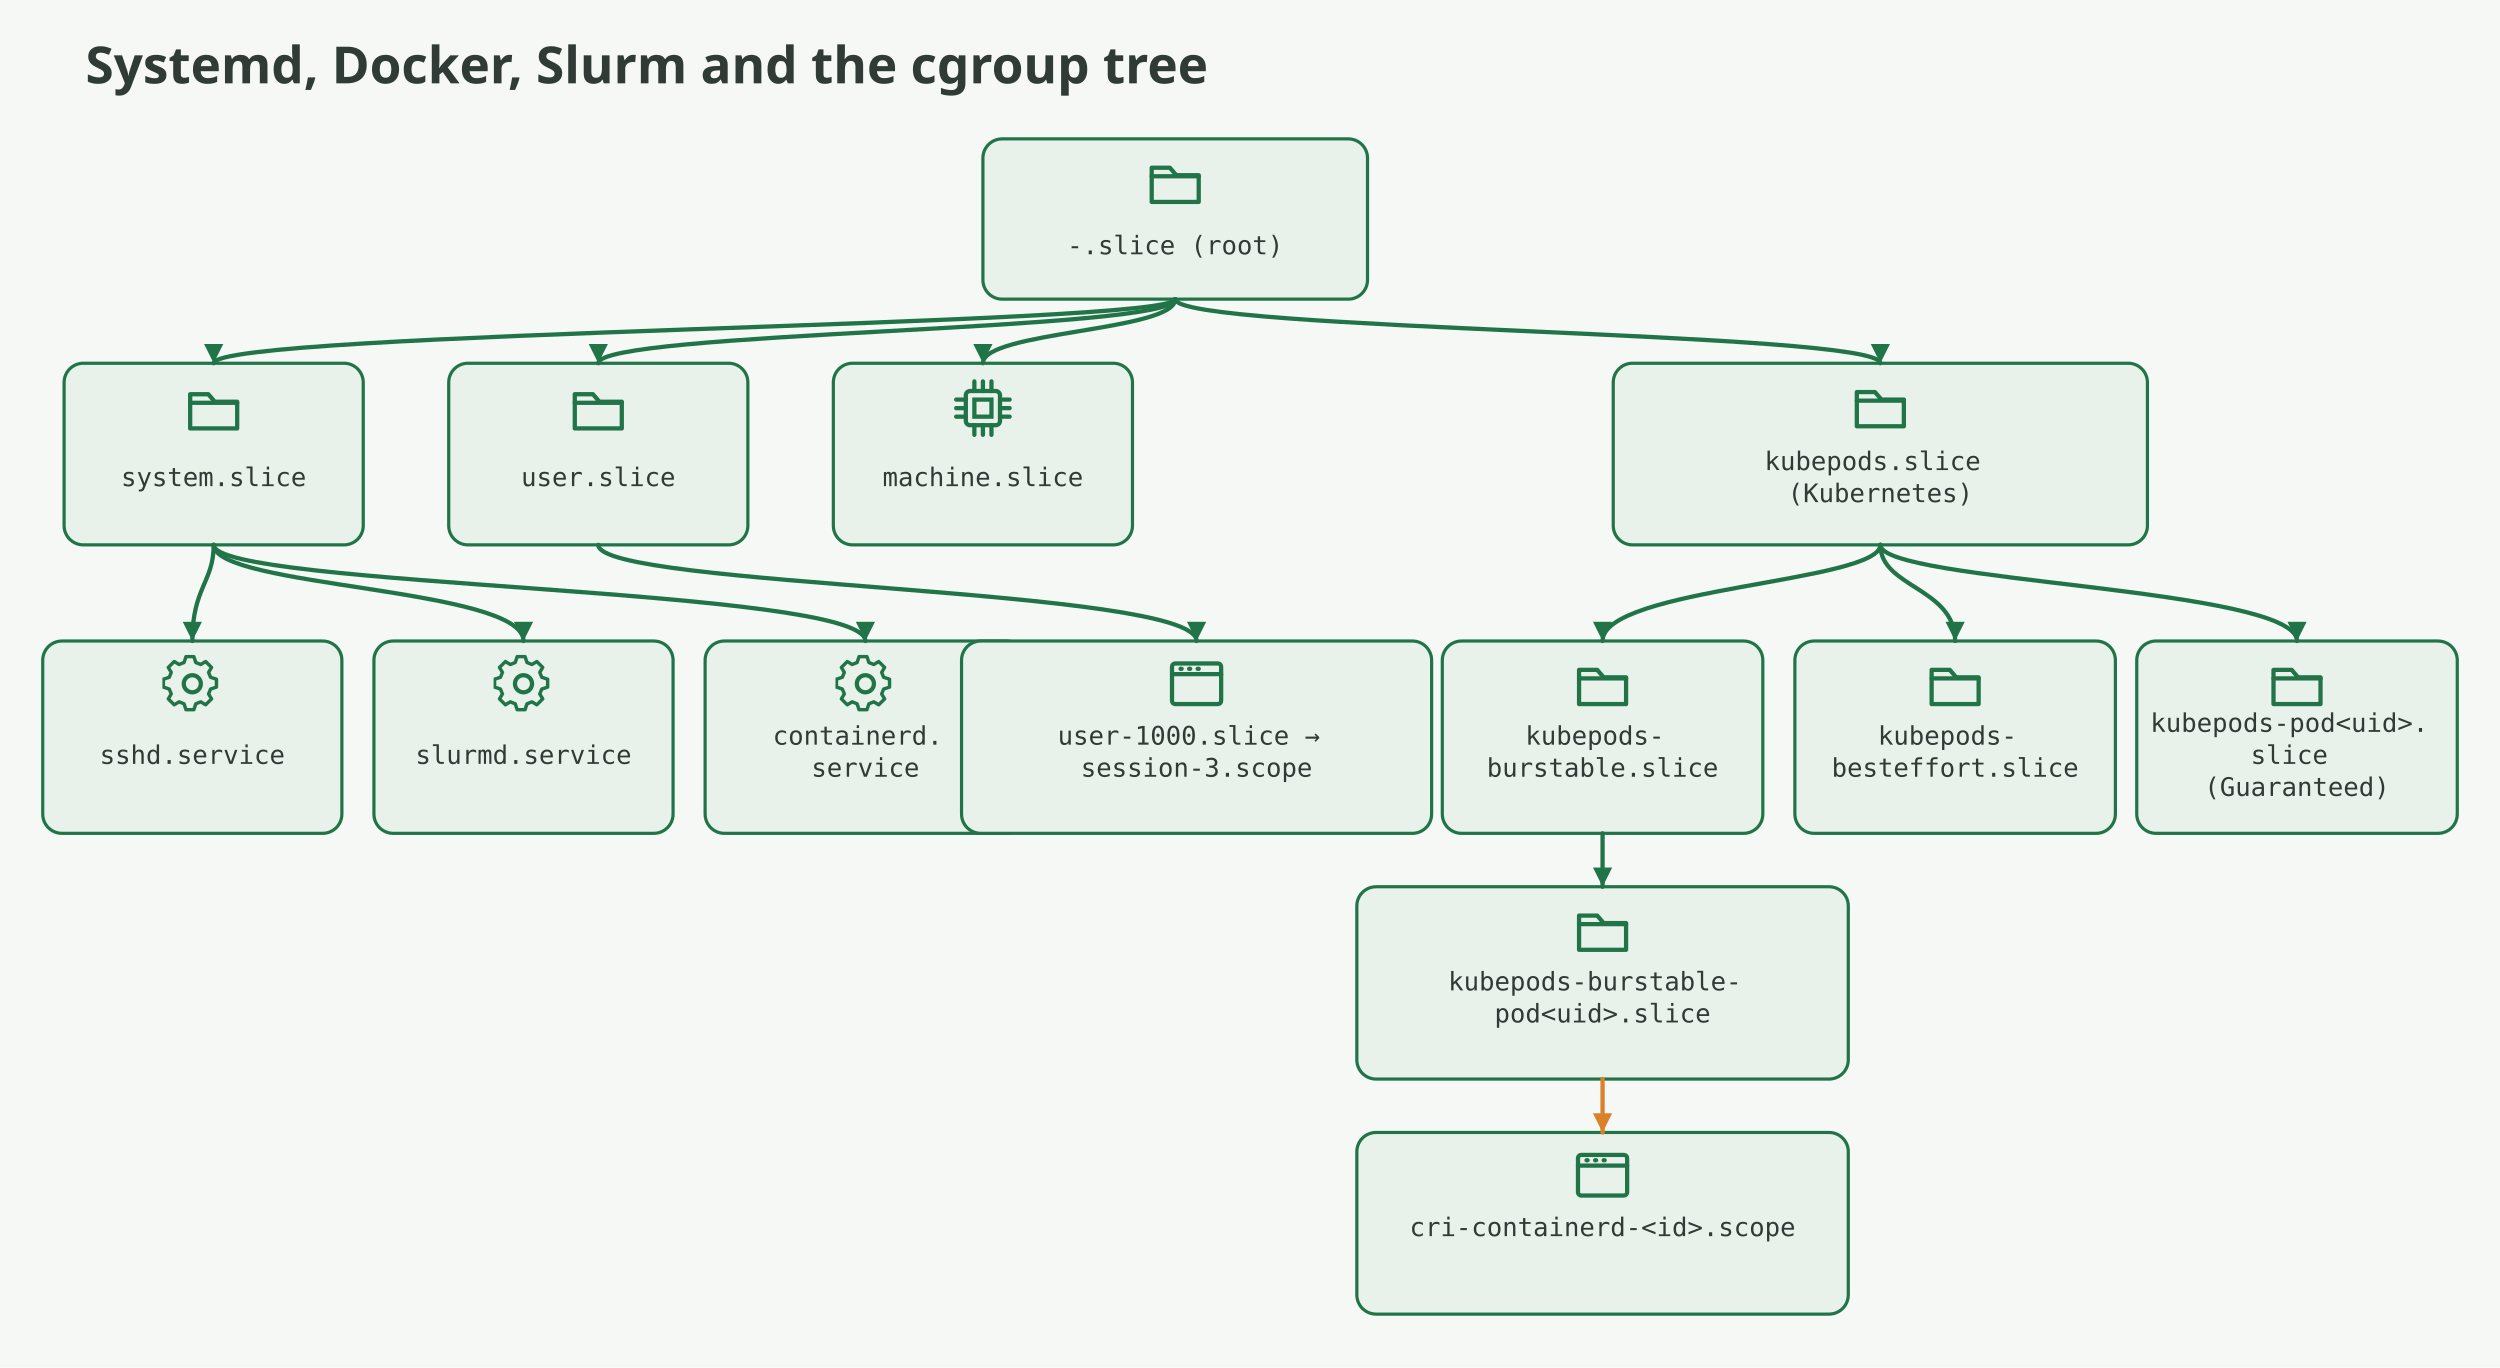
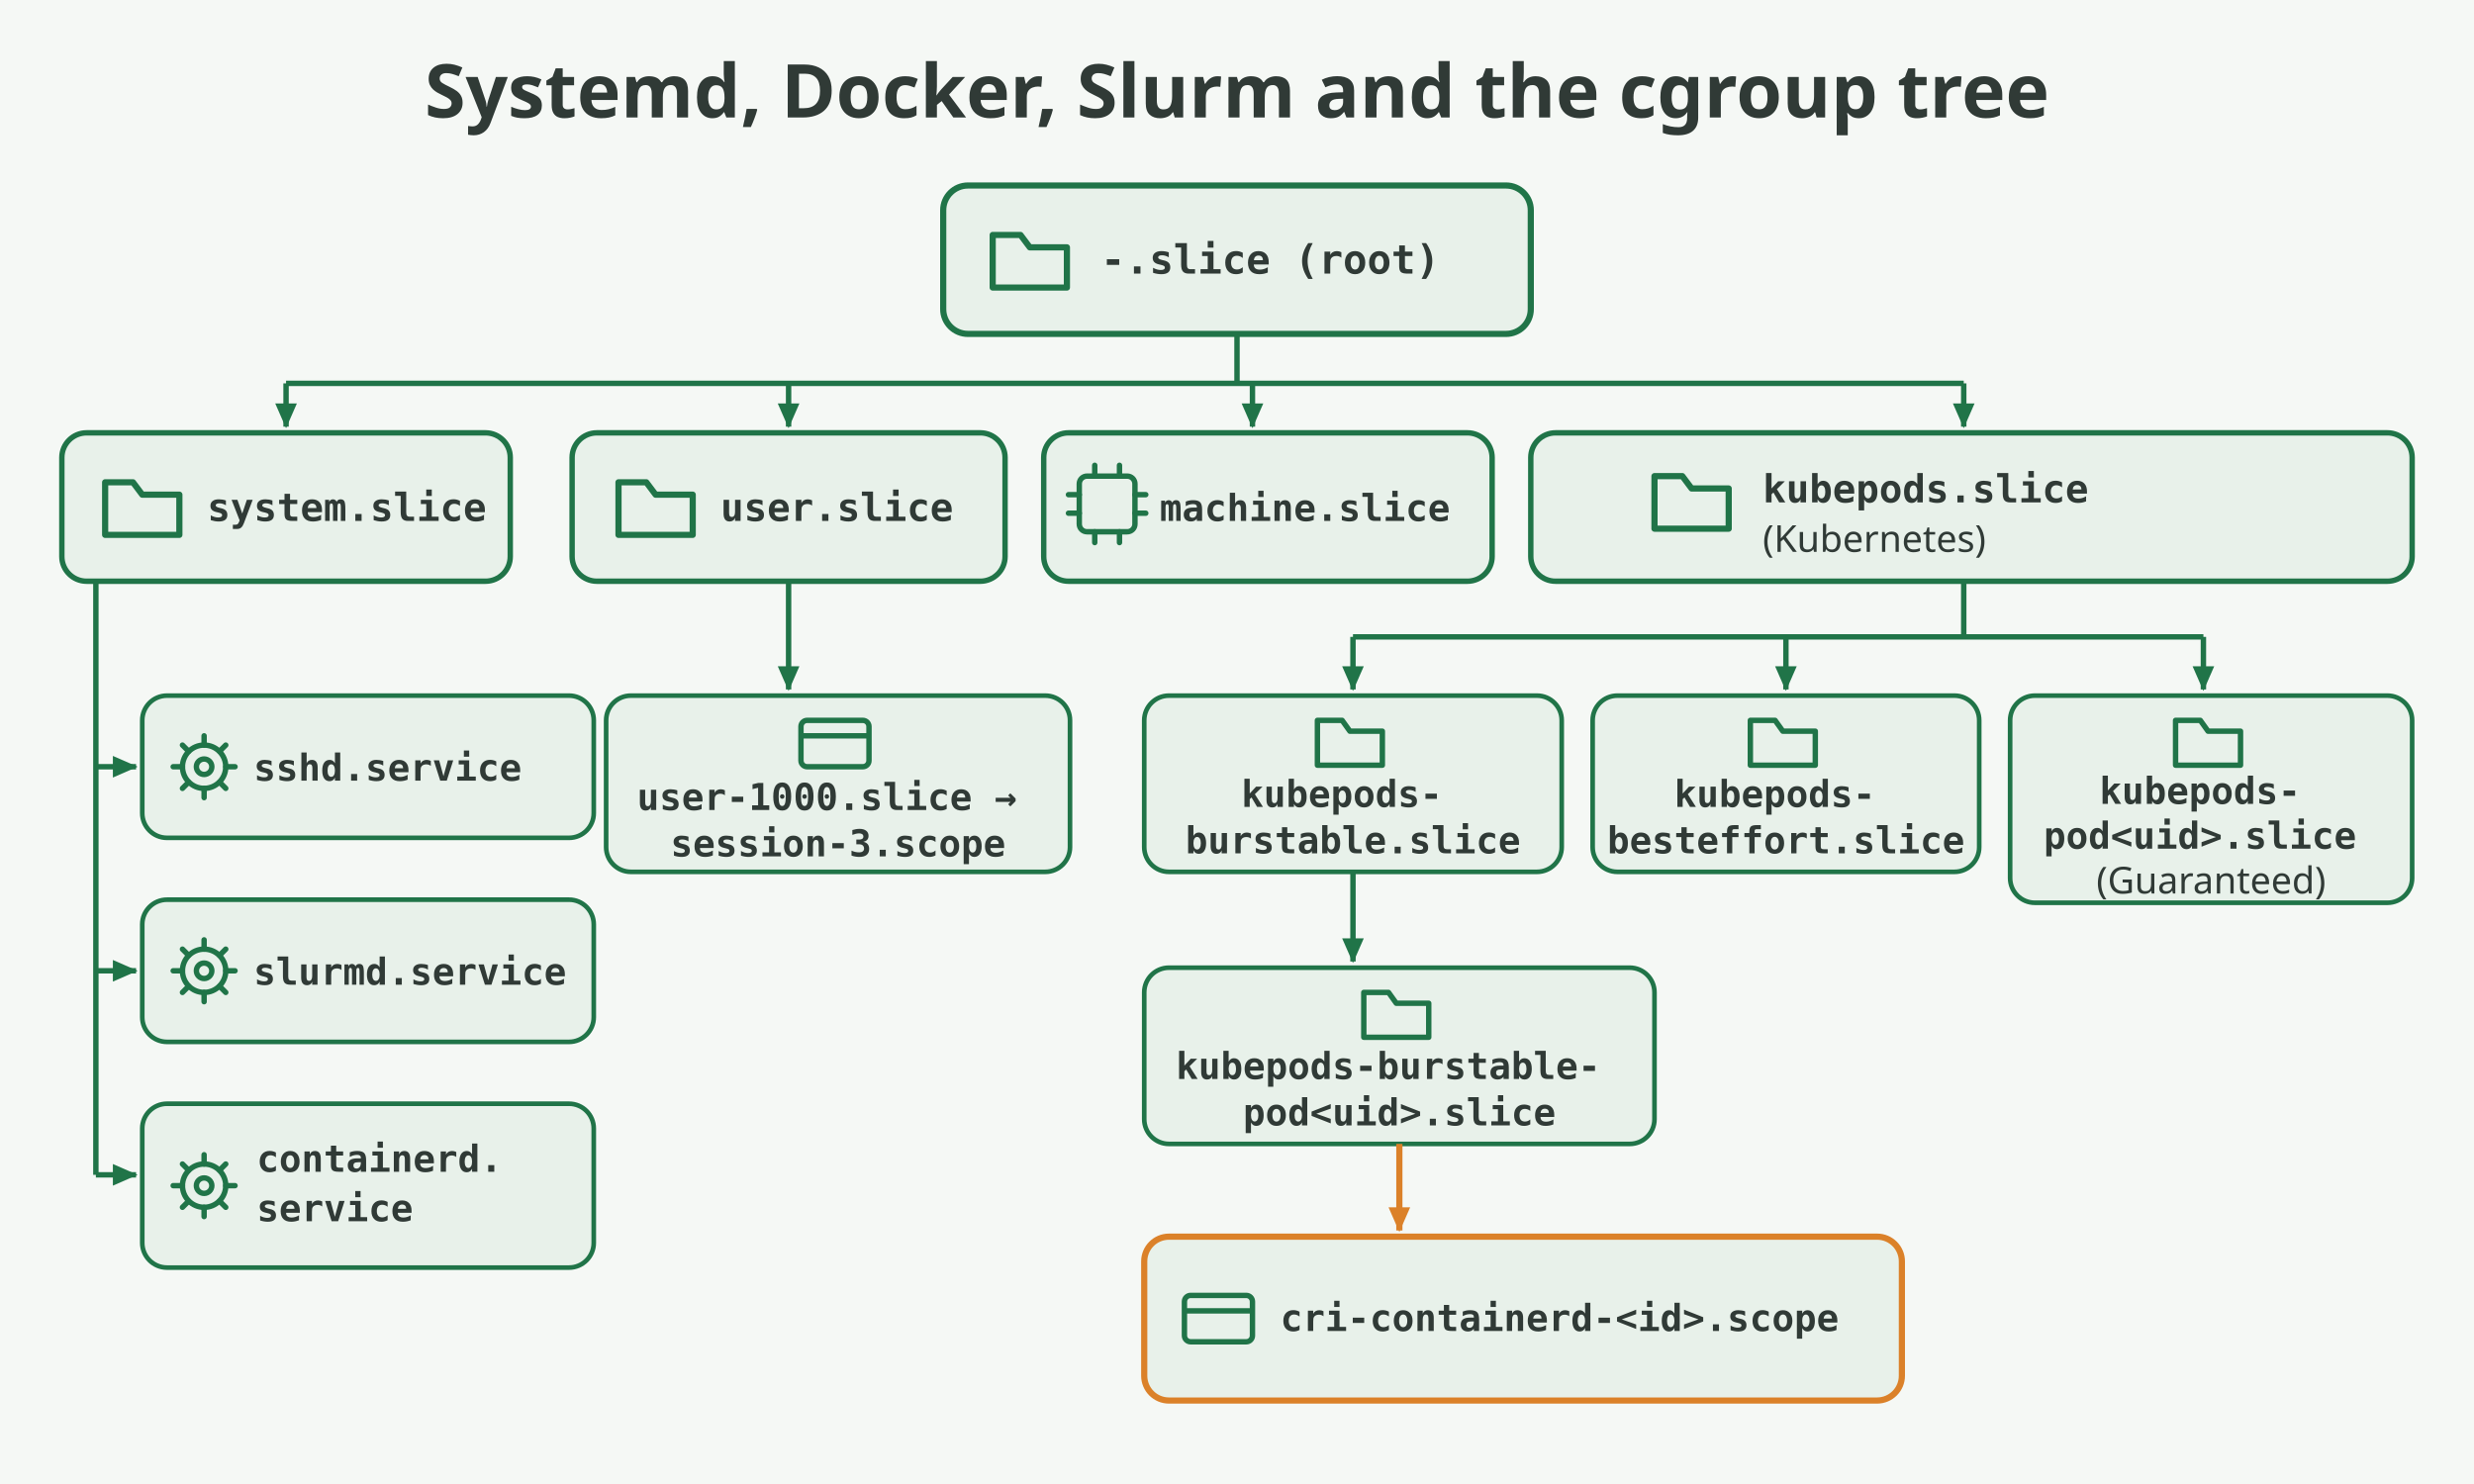
- <svg xmlns="http://www.w3.org/2000/svg" width="2340" height="1280" viewBox="0 0 2340 1280">
+ <svg xmlns="http://www.w3.org/2000/svg" width="1600" height="960" viewBox="0 0 1600 960">
  <defs>
-     <marker id="arrow-green" markerWidth="18" markerHeight="18" viewBox="0 0 18 18" refX="18" refY="9" orient="auto" markerUnits="userSpaceOnUse">
-       <path d="M0 0 L18 9 L0 18 Z" fill="#207448" />
+     <marker id="arrow" markerWidth="16" markerHeight="16" refX="15" refY="8" orient="auto" markerUnits="userSpaceOnUse">
+       <path d="M0,1 L16,8 L0,15 Z" fill="#207448" />
    </marker>
-     <marker id="arrow-orange" markerWidth="18" markerHeight="18" viewBox="0 0 18 18" refX="18" refY="9" orient="auto" markerUnits="userSpaceOnUse">
-       <path d="M0 0 L18 9 L0 18 Z" fill="#db8129" />
+     <marker id="orange-arrow" markerWidth="16" markerHeight="16" refX="15" refY="8" orient="auto" markerUnits="userSpaceOnUse">
+       <path d="M0,1 L16,8 L0,15 Z" fill="#db8129" />
    </marker>
-     <symbol id="folder" viewBox="0 0 56 56">
-       <path d="M6 15h17l6 7h21v25H6z" fill="none" stroke="#207448" stroke-width="4" stroke-linejoin="round" />
-       <path d="M6 23h44" fill="none" stroke="#207448" stroke-width="4" stroke-linecap="round" />
-     </symbol>
-     <symbol id="gear" viewBox="0 0 56 56">
-       <path d="M24 5h8l2 6 5 2 5-3 6 6-3 5 2 5 6 2v8l-6 2-2 5 3 5-6 6-5-3-5 2-2 6h-8l-2-6-5-2-5 3-6-6 3-5-2-5-6-2v-8l6-2 2-5-3-5 6-6 5 3 5-2z" transform="translate(0 -2) scale(.92)" fill="none" stroke="#207448" stroke-width="3.5" stroke-linejoin="round" />
-       <circle cx="28" cy="28" r="8" fill="none" stroke="#207448" stroke-width="4" />
-     </symbol>
-     <symbol id="chip" viewBox="0 0 56 56">
-       <rect x="12" y="12" width="32" height="32" rx="4" fill="none" stroke="#207448" stroke-width="4" />
-       <path d="M20 3v9m8-9v9m8-9v9M20 44v9m8-9v9m8-9v9M3 20h9m-9 8h9m-9 8h9m32-16h9m-9 8h9m-9 8h9M20 20h16v16H20z" fill="none" stroke="#207448" stroke-width="4" stroke-linecap="round" />
-     </symbol>
-     <symbol id="window" viewBox="0 0 56 56">
-       <rect x="5" y="9" width="46" height="38" rx="3" fill="none" stroke="#207448" stroke-width="4" />
-       <path d="M5 19h46M13 14h1m7 0h1m7 0h1" fill="none" stroke="#207448" stroke-width="4" stroke-linecap="round" />
-     </symbol>
  </defs>
-   <rect width="2340" height="1280" fill="#f5f8f5" />
-   <text x="80" y="78" fill="#303a36" font-family="sans-serif" font-size="48" font-weight="700">Systemd, Docker, Slurm and the cgroup tree</text>
-   <g fill="#e8f1ea" stroke="#207448" stroke-width="3">
-     <rect x="920" y="130" width="360" height="150" rx="18" />
-     <rect x="60" y="340" width="280" height="170" rx="18" />
-     <rect x="420" y="340" width="280" height="170" rx="18" />
-     <rect x="780" y="340" width="280" height="170" rx="18" />
-     <rect x="1510" y="340" width="500" height="170" rx="18" />
-     <rect x="40" y="600" width="280" height="180" rx="18" />
-     <rect x="350" y="600" width="280" height="180" rx="18" />
-     <rect x="660" y="600" width="300" height="180" rx="18" />
-     <rect x="900" y="600" width="440" height="180" rx="18" />
-     <rect x="1350" y="600" width="300" height="180" rx="18" />
-     <rect x="1680" y="600" width="300" height="180" rx="18" />
-     <rect x="2000" y="600" width="300" height="180" rx="18" />
-     <rect x="1270" y="830" width="460" height="180" rx="18" />
-     <rect x="1270" y="1060" width="460" height="170" rx="18" />
+   <rect width="1600" height="960" fill="#f5f8f5" />
+   <text x="800" y="76" text-anchor="middle" fill="#303a36" font-family="sans-serif" font-size="48" font-weight="700">Systemd, Docker, Slurm and the cgroup tree</text>
+   <rect x="610" y="120" width="380" height="96" rx="16" fill="#e8f1ea" stroke="#207448" stroke-width="4" />
+   <g fill="none" stroke="#207448" stroke-width="4" stroke-linecap="round" stroke-linejoin="round">
+     <path d="M642 152h18l6 8h24v26h-48z" />
  </g>
-   <g fill="none" stroke="#207448" stroke-width="4" stroke-linecap="round" stroke-linejoin="round" marker-end="url(#arrow-green)">
-     <path d="M1100 280 C1100 305 200 310 200 340" />
-     <path d="M1100 280 C1100 310 560 310 560 340" />
-     <path d="M1100 280 C1100 310 920 310 920 340" />
-     <path d="M1100 280 C1100 310 1760 310 1760 340" />
-     <path d="M200 510 C200 545 180 550 180 600" />
-     <path d="M200 510 C200 550 490 550 490 600" />
-     <path d="M200 510 C200 550 810 550 810 600" />
-     <path d="M560 510 C560 550 1120 550 1120 600" />
-     <path d="M1760 510 C1760 545 1500 550 1500 600" />
-     <path d="M1760 510 C1760 550 1830 550 1830 600" />
-     <path d="M1760 510 C1760 545 2150 550 2150 600" />
-     <path d="M1500 780 L1500 830" />
+   <text x="712" y="177" fill="#303a36" font-family="monospace" font-size="26" font-weight="700">-.slice (root)</text>
+   <path d="M800 216 V248" fill="none" stroke="#207448" stroke-width="3.5" />
+   <path d="M185 248 H1270" fill="none" stroke="#207448" stroke-width="3.5" />
+   <path d="M185 248 V276" fill="none" stroke="#207448" stroke-width="3.5" marker-end="url(#arrow)" />
+   <path d="M510 248 V276" fill="none" stroke="#207448" stroke-width="3.5" marker-end="url(#arrow)" />
+   <path d="M810 248 V276" fill="none" stroke="#207448" stroke-width="3.5" marker-end="url(#arrow)" />
+   <path d="M1270 248 V276" fill="none" stroke="#207448" stroke-width="3.5" marker-end="url(#arrow)" />
+   <rect x="40" y="280" width="290" height="96" rx="16" fill="#e8f1ea" stroke="#207448" stroke-width="3.5" />
+   <path d="M68 312h18l6 8h24v26h-48z" fill="none" stroke="#207448" stroke-width="4" stroke-linejoin="round" />
+   <text x="134" y="337" fill="#303a36" font-family="monospace" font-size="25" font-weight="700">system.slice</text>
+   <rect x="370" y="280" width="280" height="96" rx="16" fill="#e8f1ea" stroke="#207448" stroke-width="3.5" />
+   <path d="M400 312h18l6 8h24v26h-48z" fill="none" stroke="#207448" stroke-width="4" stroke-linejoin="round" />
+   <text x="466" y="337" fill="#303a36" font-family="monospace" font-size="25" font-weight="700">user.slice</text>
+   <rect x="675" y="280" width="290" height="96" rx="16" fill="#e8f1ea" stroke="#207448" stroke-width="3.5" />
+   <g fill="none" stroke="#207448" stroke-width="3.5" stroke-linecap="round">
+     <rect x="698" y="308" width="36" height="36" rx="5" />
+     <path d="M708 308v-7 M724 308v-7 M708 344v7 M724 344v7 M698 320h-7 M698 332h-7 M734 320h7 M734 332h7" />
  </g>
-   <path d="M1500 1010 L1500 1060" fill="none" stroke="#db8129" stroke-width="4" stroke-linecap="round" marker-end="url(#arrow-orange)" />
-   <g>
-     <use href="#folder" x="1072" y="142" width="56" height="56" />
-     <text x="1100" y="238" text-anchor="middle" fill="#303a36" font-family="monospace" font-size="24">-.slice (root)</text>
+   <text x="750" y="337" fill="#303a36" font-family="monospace" font-size="24" font-weight="700">machine.slice</text>
+   <rect x="990" y="280" width="570" height="96" rx="16" fill="#e8f1ea" stroke="#207448" stroke-width="3.5" />
+   <path d="M1070 308h18l6 8h24v26h-48z" fill="none" stroke="#207448" stroke-width="4" stroke-linejoin="round" />
+   <text x="1140" y="325" fill="#303a36" font-family="monospace" font-size="25" font-weight="700">kubepods.slice</text>
+   <text x="1140" y="357" fill="#303a36" font-family="sans-serif" font-size="24">(Kubernetes)</text>
+   <path d="M62 376 V760" fill="none" stroke="#207448" stroke-width="3.5" />
+   <path d="M62 496 H88" fill="none" stroke="#207448" stroke-width="3.5" marker-end="url(#arrow)" />
+   <path d="M62 628 H88" fill="none" stroke="#207448" stroke-width="3.5" marker-end="url(#arrow)" />
+   <path d="M62 760 H88" fill="none" stroke="#207448" stroke-width="3.5" marker-end="url(#arrow)" />
+   <rect x="92" y="450" width="292" height="92" rx="16" fill="#e8f1ea" stroke="#207448" stroke-width="3" />
+   <g fill="none" stroke="#207448" stroke-width="3.5" stroke-linecap="round">
+     <circle cx="132" cy="496" r="14" />
+     <circle cx="132" cy="496" r="5" />
+     <path d="M132 476v6 M132 510v6 M112 496h6 M146 496h6 M118 482l4 4 M142 506l4 4 M118 510l4-4 M142 486l4-4" />
  </g>
-   <g>
-     <use href="#folder" x="172" y="354" width="56" height="56" />
-     <text x="200" y="455" text-anchor="middle" fill="#303a36" font-family="monospace" font-size="24">system.slice</text>
+   <text x="164" y="505" fill="#303a36" font-family="monospace" font-size="24" font-weight="700">sshd.service</text>
+   <rect x="92" y="582" width="292" height="92" rx="16" fill="#e8f1ea" stroke="#207448" stroke-width="3" />
+   <g fill="none" stroke="#207448" stroke-width="3.5" stroke-linecap="round">
+     <circle cx="132" cy="628" r="14" />
+     <circle cx="132" cy="628" r="5" />
+     <path d="M132 608v6 M132 642v6 M112 628h6 M146 628h6 M118 614l4 4 M142 638l4 4 M118 642l4-4 M142 618l4-4" />
  </g>
-   <g>
-     <use href="#folder" x="532" y="354" width="56" height="56" />
-     <text x="560" y="455" text-anchor="middle" fill="#303a36" font-family="monospace" font-size="24">user.slice</text>
+   <text x="164" y="637" fill="#303a36" font-family="monospace" font-size="24" font-weight="700">slurmd.service</text>
+   <rect x="92" y="714" width="292" height="106" rx="16" fill="#e8f1ea" stroke="#207448" stroke-width="3" />
+   <g fill="none" stroke="#207448" stroke-width="3.5" stroke-linecap="round">
+     <circle cx="132" cy="767" r="14" />
+     <circle cx="132" cy="767" r="5" />
+     <path d="M132 747v6 M132 781v6 M112 767h6 M146 767h6 M118 753l4 4 M142 777l4 4 M118 781l4-4 M142 757l4-4" />
  </g>
-   <g>
-     <use href="#chip" x="892" y="354" width="56" height="56" />
-     <text x="920" y="455" text-anchor="middle" fill="#303a36" font-family="monospace" font-size="24">machine.slice</text>
+   <text x="166" y="758" fill="#303a36" font-family="monospace" font-size="24" font-weight="700">
+     <tspan x="166" dy="0">containerd.</tspan>
+     <tspan x="166" dy="32">service</tspan>
+   </text>
+   <path d="M510 376 V446" fill="none" stroke="#207448" stroke-width="3.5" marker-end="url(#arrow)" />
+   <rect x="392" y="450" width="300" height="114" rx="16" fill="#e8f1ea" stroke="#207448" stroke-width="3" />
+   <g fill="none" stroke="#207448" stroke-width="3.5">
+     <rect x="518" y="466" width="44" height="30" rx="4" />
+     <path d="M518 476h44" />
  </g>
-   <g>
-     <use href="#folder" x="1732" y="352" width="56" height="56" />
-     <text x="1760" y="440" text-anchor="middle" fill="#303a36" font-family="monospace" font-size="24">
-       <tspan x="1760">kubepods.slice</tspan>
-       <tspan x="1760" dy="30">(Kubernetes)</tspan>
-     </text>
+   <text x="542" y="524" text-anchor="middle" fill="#303a36" font-family="monospace" font-size="24" font-weight="700">
+     <tspan x="542" dy="0">user-1000.slice →</tspan>
+     <tspan x="542" dy="30">session-3.scope</tspan>
+   </text>
+   <path d="M1270 376 V412" fill="none" stroke="#207448" stroke-width="3.5" />
+   <path d="M875 412 H1425" fill="none" stroke="#207448" stroke-width="3.5" />
+   <path d="M875 412 V446" fill="none" stroke="#207448" stroke-width="3.5" marker-end="url(#arrow)" />
+   <path d="M1155 412 V446" fill="none" stroke="#207448" stroke-width="3.5" marker-end="url(#arrow)" />
+   <path d="M1425 412 V446" fill="none" stroke="#207448" stroke-width="3.5" marker-end="url(#arrow)" />
+   <rect x="740" y="450" width="270" height="114" rx="16" fill="#e8f1ea" stroke="#207448" stroke-width="3" />
+   <path d="M852 466h16l5 7h21v22h-42z" fill="none" stroke="#207448" stroke-width="3.5" stroke-linejoin="round" />
+   <text x="875" y="522" text-anchor="middle" fill="#303a36" font-family="monospace" font-size="24" font-weight="700">
+     <tspan x="875" dy="0">kubepods-</tspan>
+     <tspan x="875" dy="30">burstable.slice</tspan>
+   </text>
+   <rect x="1030" y="450" width="250" height="114" rx="16" fill="#e8f1ea" stroke="#207448" stroke-width="3" />
+   <path d="M1132 466h16l5 7h21v22h-42z" fill="none" stroke="#207448" stroke-width="3.5" stroke-linejoin="round" />
+   <text x="1155" y="522" text-anchor="middle" fill="#303a36" font-family="monospace" font-size="24" font-weight="700">
+     <tspan x="1155" dy="0">kubepods-</tspan>
+     <tspan x="1155" dy="30">besteffort.slice</tspan>
+   </text>
+   <rect x="1300" y="450" width="260" height="134" rx="16" fill="#e8f1ea" stroke="#207448" stroke-width="3" />
+   <path d="M1407 466h16l5 7h21v22h-42z" fill="none" stroke="#207448" stroke-width="3.5" stroke-linejoin="round" />
+   <text x="1430" y="520" text-anchor="middle" fill="#303a36" font-family="monospace" font-size="24" font-weight="700">
+     <tspan x="1430" dy="0">kubepods-</tspan>
+     <tspan x="1430" dy="29">pod&lt;uid&gt;.slice</tspan>
+     <tspan x="1430" dy="29" font-family="sans-serif" font-weight="400">(Guaranteed)</tspan>
+   </text>
+   <path d="M875 564 V622" fill="none" stroke="#207448" stroke-width="3.5" marker-end="url(#arrow)" />
+   <rect x="740" y="626" width="330" height="114" rx="16" fill="#e8f1ea" stroke="#207448" stroke-width="3" />
+   <path d="M882 642h16l5 7h21v22h-42z" fill="none" stroke="#207448" stroke-width="3.5" stroke-linejoin="round" />
+   <text x="905" y="698" text-anchor="middle" fill="#303a36" font-family="monospace" font-size="24" font-weight="700">
+     <tspan x="905" dy="0">kubepods-burstable-</tspan>
+     <tspan x="905" dy="30">pod&lt;uid&gt;.slice</tspan>
+   </text>
+   <path d="M905 740 V796" fill="none" stroke="#db8129" stroke-width="4" marker-end="url(#orange-arrow)" />
+   <rect x="740" y="800" width="490" height="106" rx="16" fill="#e8f1ea" stroke="#db8129" stroke-width="4" />
+   <g fill="none" stroke="#207448" stroke-width="3.5">
+     <rect x="766" y="838" width="44" height="30" rx="4" />
+     <path d="M766 848h44" />
  </g>
-   <g>
-     <use href="#gear" x="152" y="612" width="56" height="56" />
-     <text x="180" y="715" text-anchor="middle" fill="#303a36" font-family="monospace" font-size="24">sshd.service</text>
-   </g>
-   <g>
-     <use href="#gear" x="462" y="612" width="56" height="56" />
-     <text x="490" y="715" text-anchor="middle" fill="#303a36" font-family="monospace" font-size="24">slurmd.service</text>
-   </g>
-   <g>
-     <use href="#gear" x="782" y="612" width="56" height="56" />
-     <text x="810" y="697" text-anchor="middle" fill="#303a36" font-family="monospace" font-size="24">
-       <tspan x="810">containerd.</tspan>
-       <tspan x="810" dy="30">service</tspan>
-     </text>
-   </g>
-   <g>
-     <use href="#window" x="1092" y="612" width="56" height="56" />
-     <text x="1120" y="697" text-anchor="middle" fill="#303a36" font-family="monospace" font-size="24">
-       <tspan x="1120">user-1000.slice →</tspan>
-       <tspan x="1120" dy="30">session-3.scope</tspan>
-     </text>
-   </g>
-   <g>
-     <use href="#folder" x="1472" y="612" width="56" height="56" />
-     <text x="1500" y="697" text-anchor="middle" fill="#303a36" font-family="monospace" font-size="24">
-       <tspan x="1500">kubepods-</tspan>
-       <tspan x="1500" dy="30">burstable.slice</tspan>
-     </text>
-   </g>
-   <g>
-     <use href="#folder" x="1802" y="612" width="56" height="56" />
-     <text x="1830" y="697" text-anchor="middle" fill="#303a36" font-family="monospace" font-size="24">
-       <tspan x="1830">kubepods-</tspan>
-       <tspan x="1830" dy="30">besteffort.slice</tspan>
-     </text>
-   </g>
-   <g>
-     <use href="#folder" x="2122" y="612" width="56" height="56" />
-     <text x="2150" y="685" text-anchor="middle" fill="#303a36" font-family="monospace" font-size="24">
-       <tspan x="2150">kubepods-pod&lt;uid&gt;.</tspan>
-       <tspan x="2150" dy="30">slice</tspan>
-       <tspan x="2150" dy="30">(Guaranteed)</tspan>
-     </text>
-   </g>
-   <g>
-     <use href="#folder" x="1472" y="842" width="56" height="56" />
-     <text x="1500" y="927" text-anchor="middle" fill="#303a36" font-family="monospace" font-size="24">
-       <tspan x="1500">kubepods-burstable-</tspan>
-       <tspan x="1500" dy="30">pod&lt;uid&gt;.slice</tspan>
-     </text>
-   </g>
-   <g>
-     <use href="#window" x="1472" y="1072" width="56" height="56" />
-     <text x="1500" y="1157" text-anchor="middle" fill="#303a36" font-family="monospace" font-size="24">cri-containerd-&lt;id&gt;.scope</text>
-   </g>
+   <text x="828" y="861" fill="#303a36" font-family="monospace" font-size="24" font-weight="700">cri-containerd-&lt;id&gt;.scope</text>
</svg>
